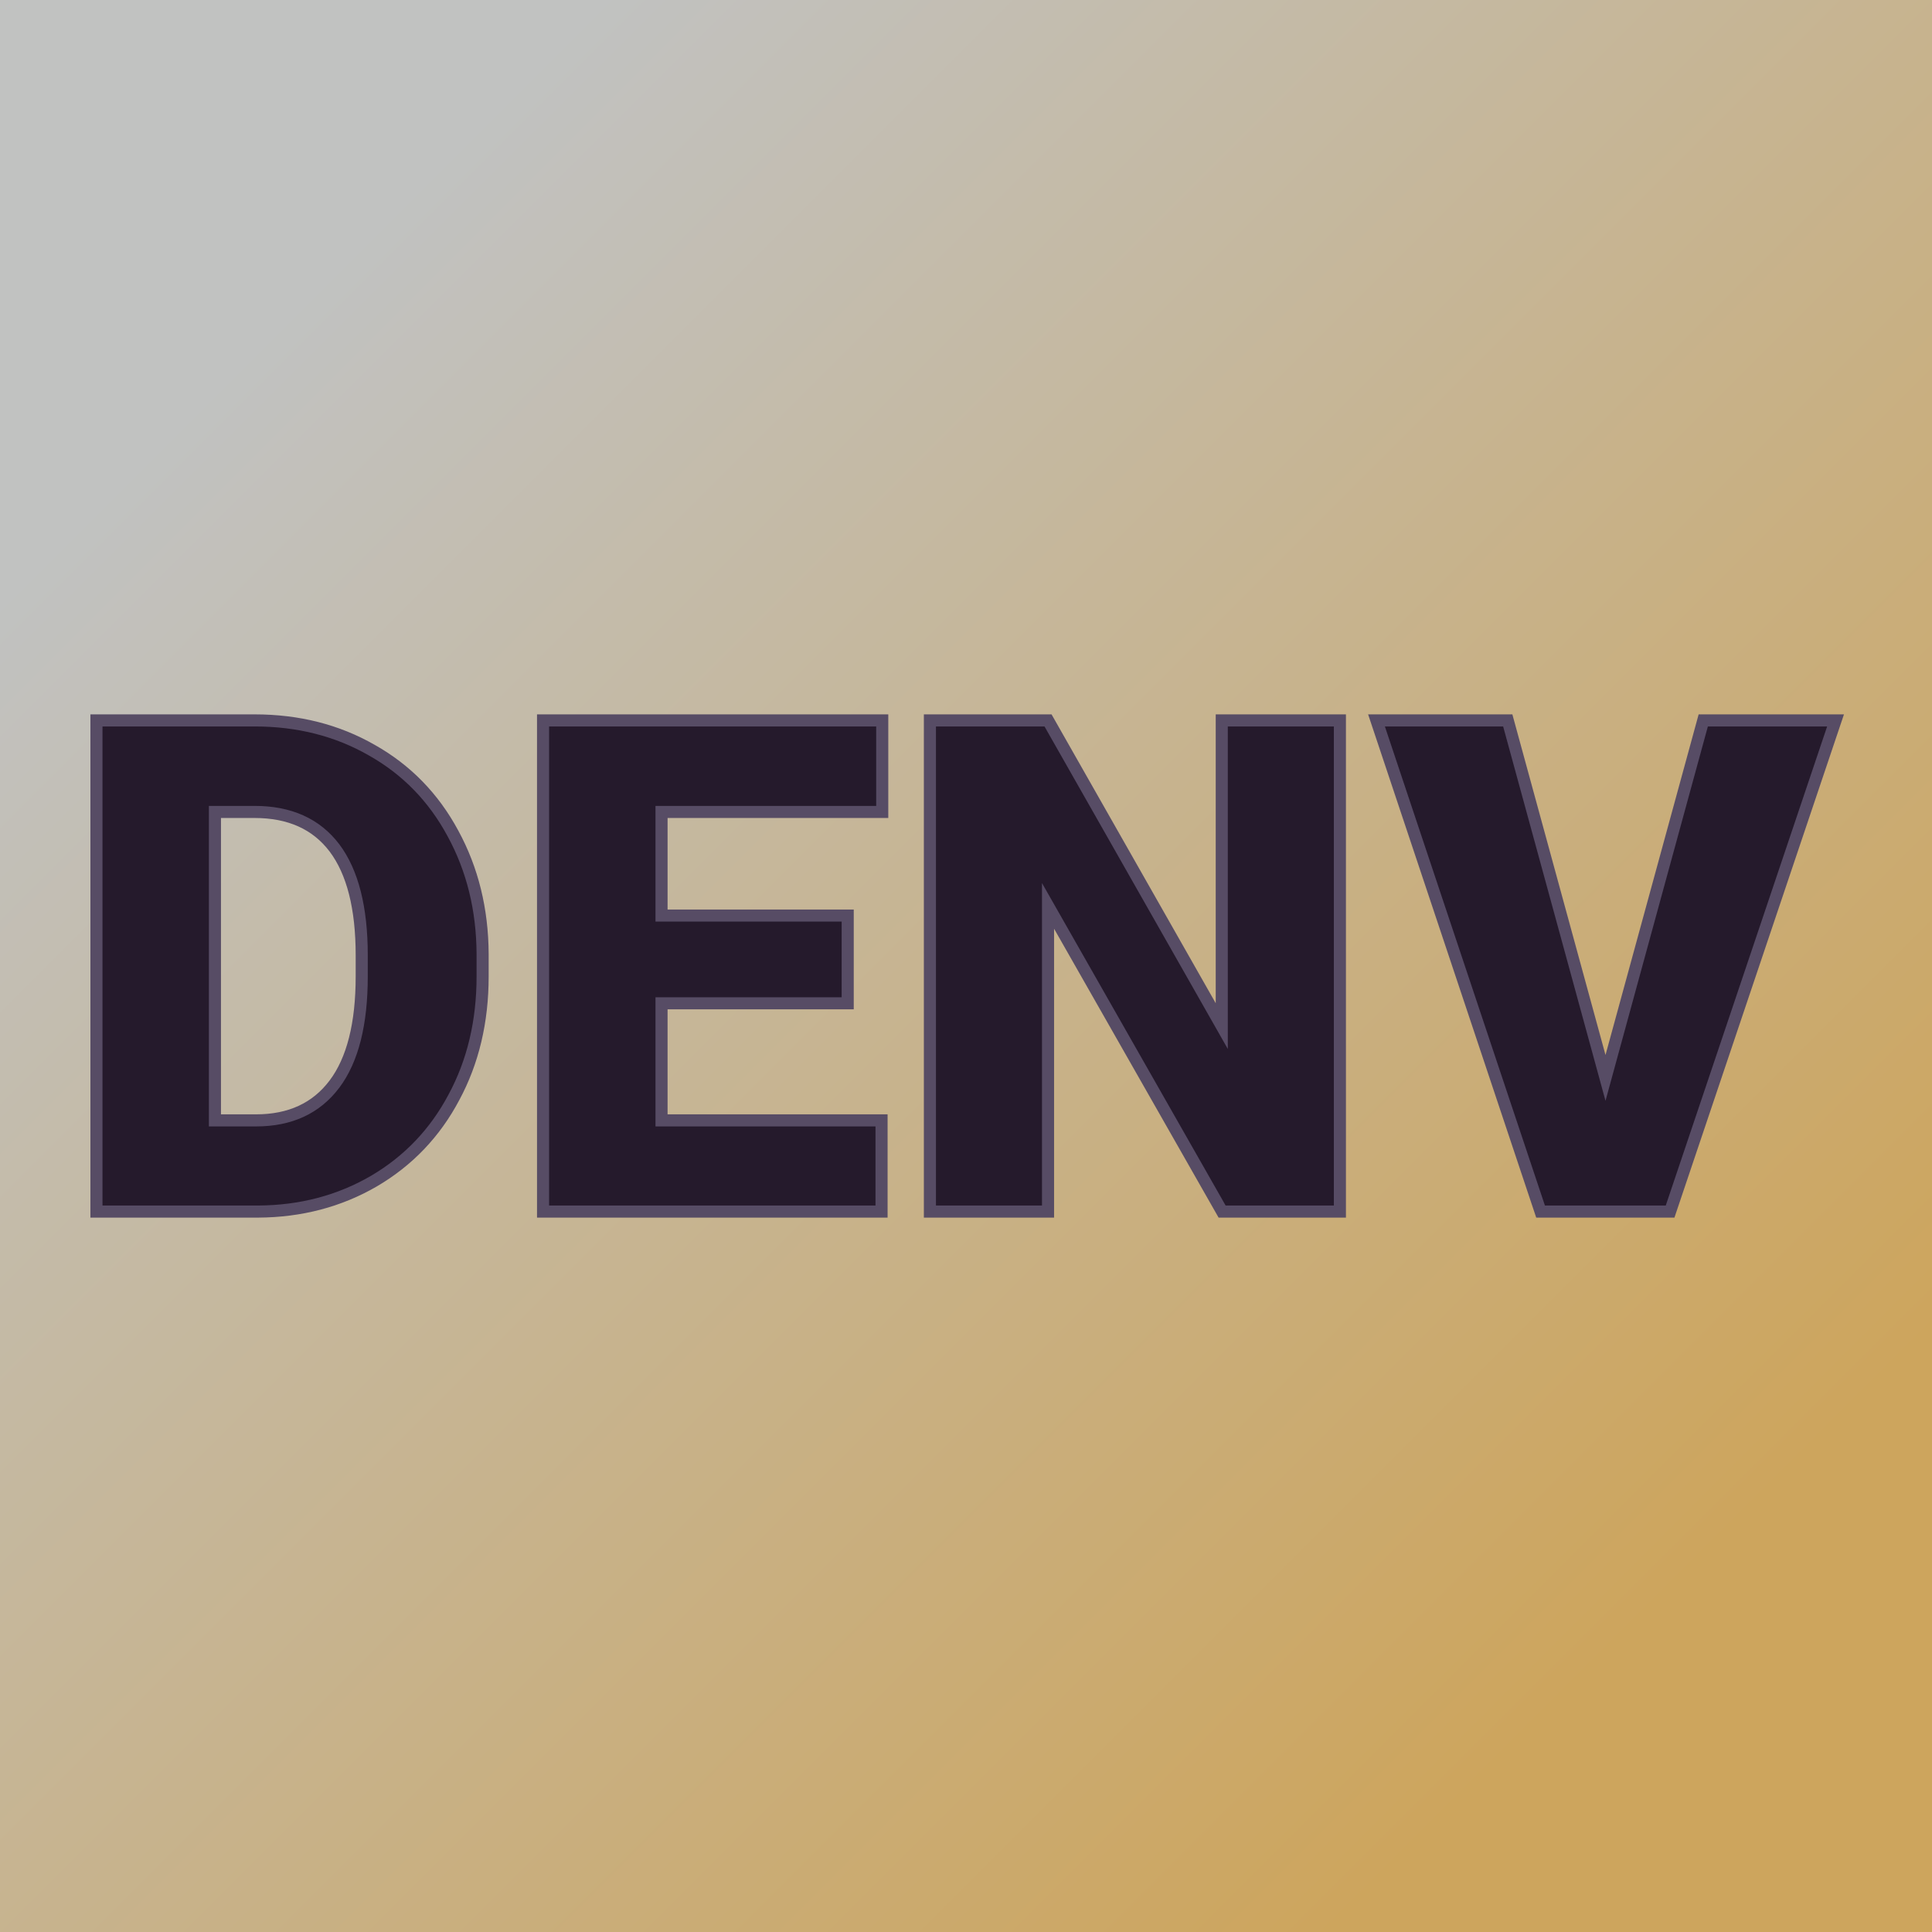
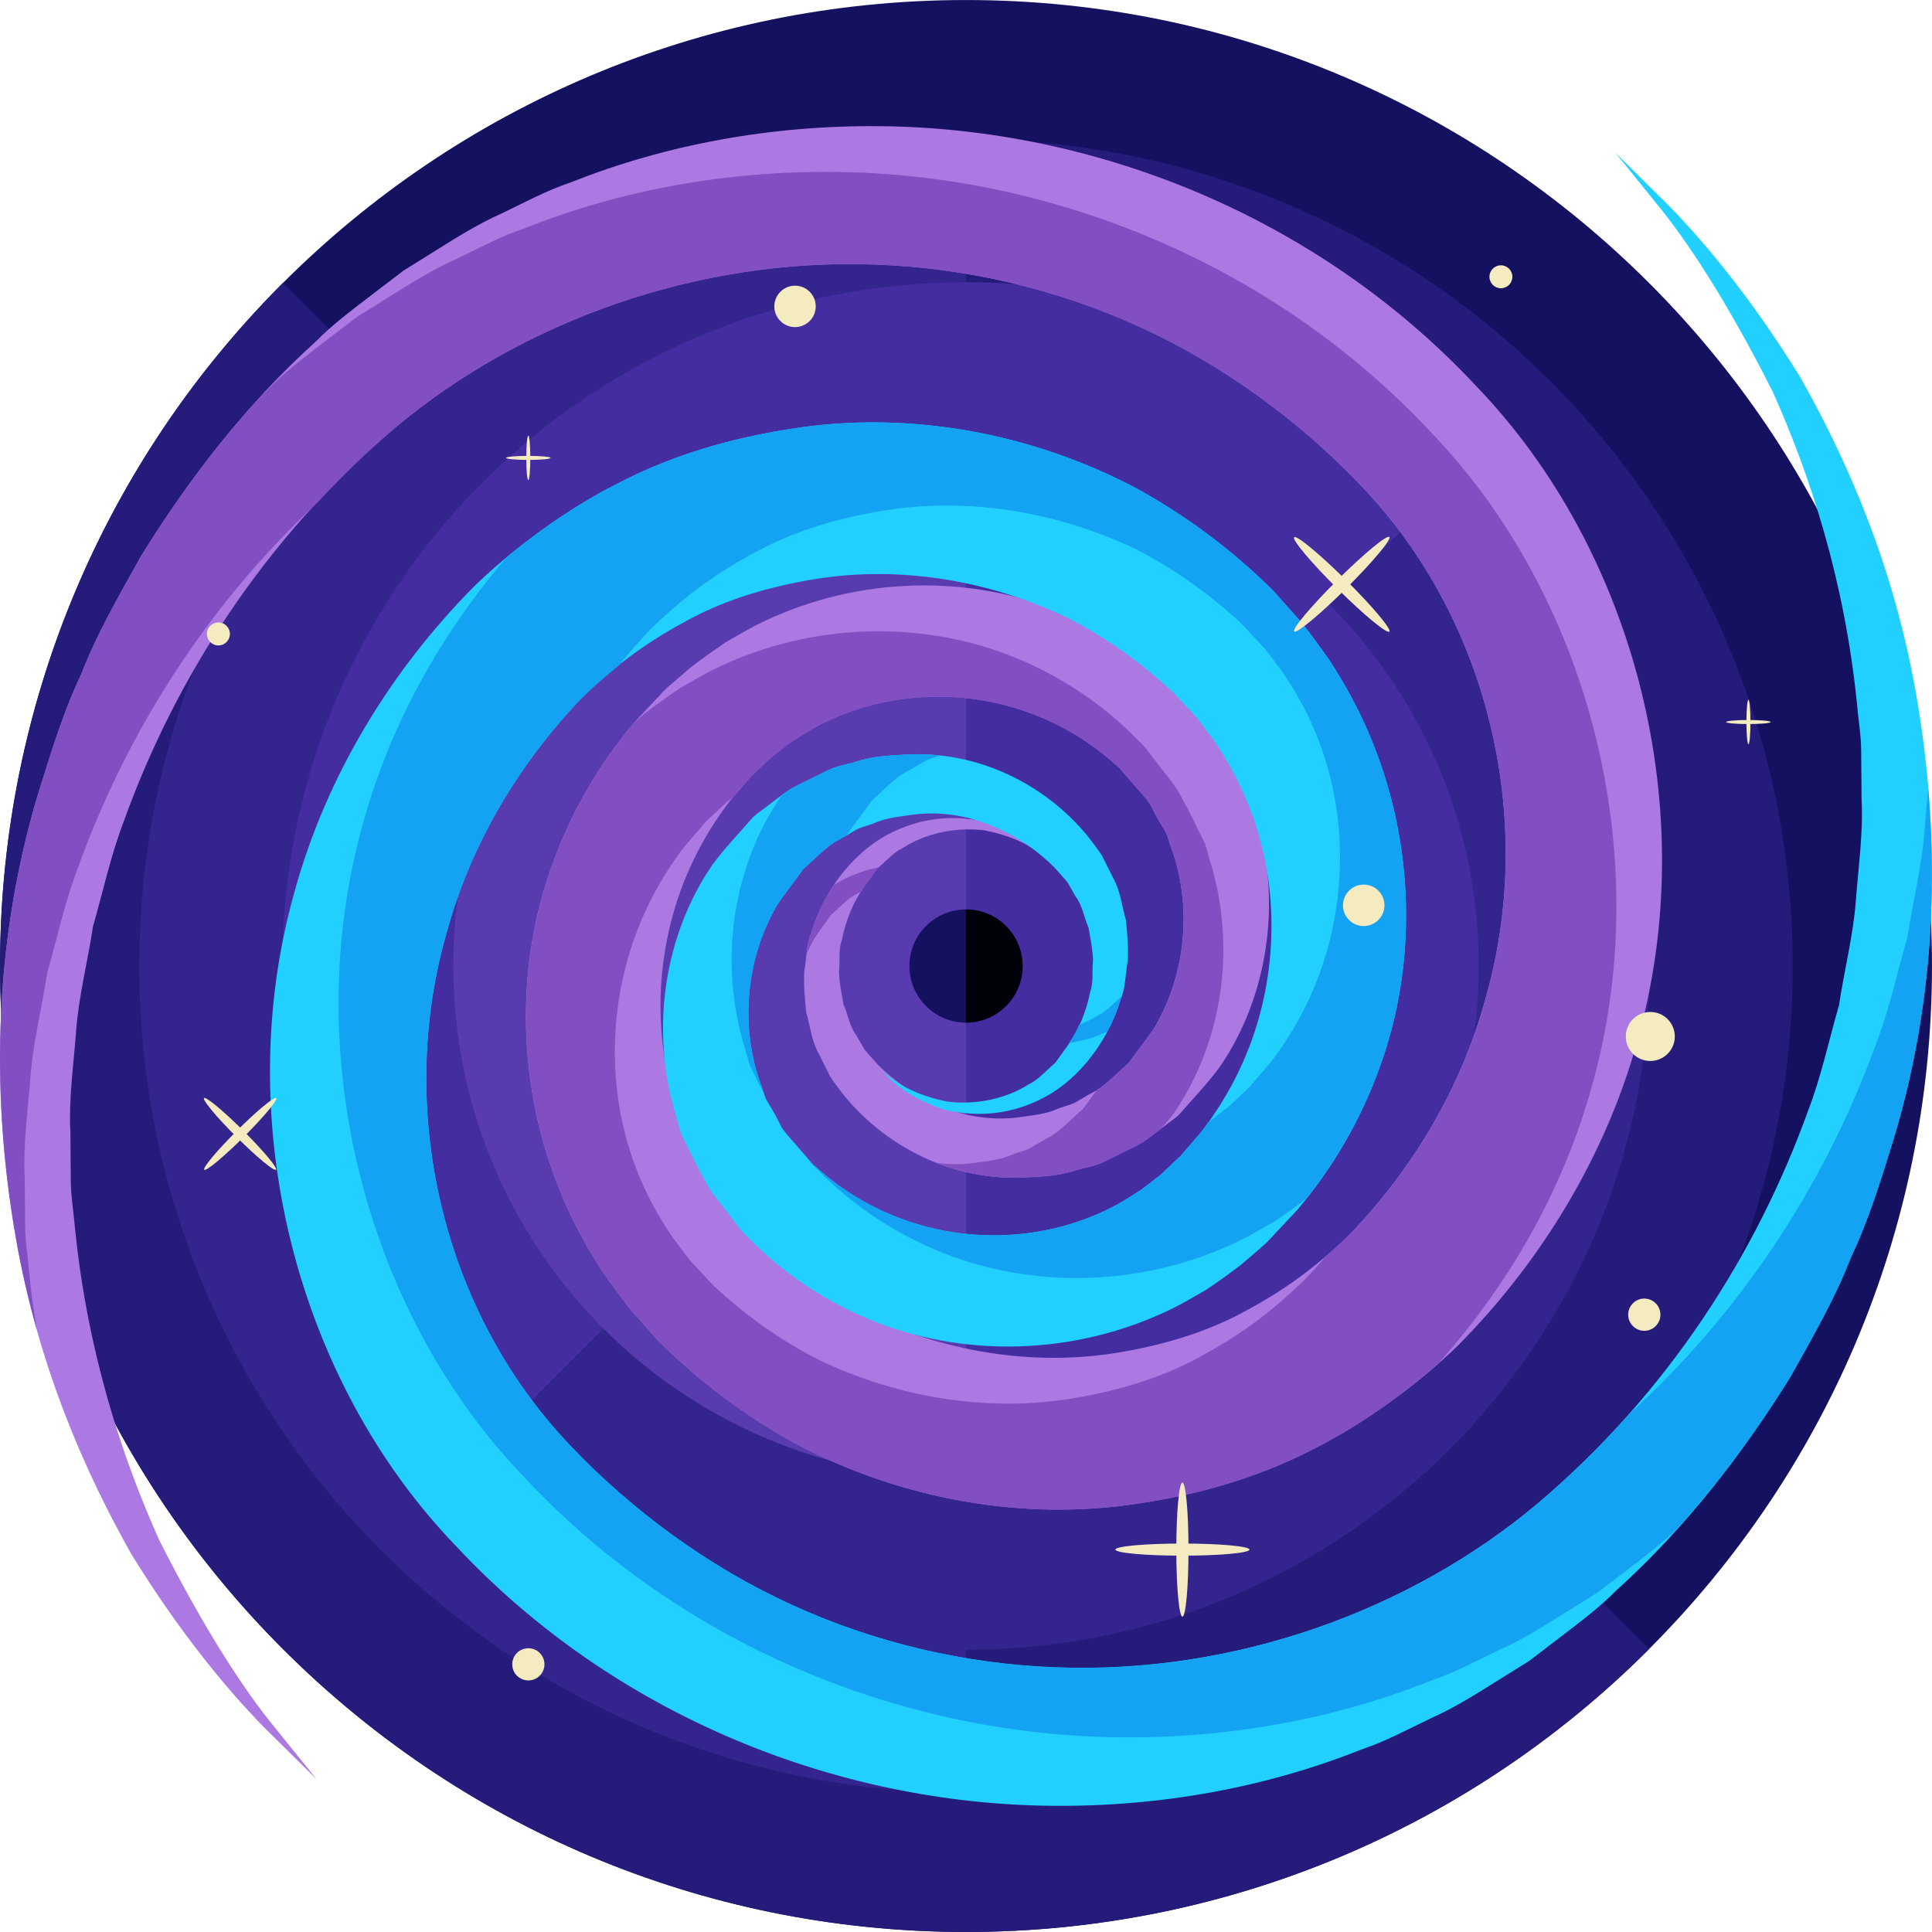
- <svg xmlns="http://www.w3.org/2000/svg" version="1.1" viewBox="0 0 200 200" width="200" height="200">
-   <rect width="200" height="200" fill="url('#gradient')" />
-   <defs>
-     <linearGradient id="gradient" gradientTransform="rotate(45 0.5 0.5)">
-       <stop offset="0%" stop-color="#c1c2c1" />
-       <stop offset="100%" stop-color="#cda55d" />
-     </linearGradient>
-   </defs>
+ <svg xmlns="http://www.w3.org/2000/svg" version="1.1" height="800px" width="800px" id="Layer_1" viewBox="0 0 504.135 504.135" xml:space="preserve">
+   <circle style="fill:#141160;" cx="252.068" cy="252.068" r="252.062" />
  <g>
-     <g fill="#251a2c" transform="matrix(3.575558,0,0,3.575558,6.159373,125.4216)" stroke="#574c65" stroke-width="0.35">
-       <path d="M5.75 0L1.07 0L1.07-14.22L5.65-14.22Q7.54-14.22 9.04-13.36Q10.55-12.51 11.39-10.95Q12.24-9.39 12.25-7.46L12.25-7.46L12.25-6.81Q12.25-4.85 11.42-3.31Q10.60-1.76 9.10-0.88Q7.60-0.01 5.75 0L5.75 0ZM5.65-11.57L4.50-11.57L4.50-2.64L5.69-2.64Q7.17-2.64 7.96-3.69Q8.75-4.74 8.75-6.81L8.75-6.81L8.75-7.42Q8.75-9.48 7.96-10.53Q7.17-11.57 5.65-11.57L5.65-11.57ZM22.82-8.57L22.82-6.03L17.43-6.03L17.43-2.64L23.80-2.64L23.80 0L14.00 0L14.00-14.22L23.82-14.22L23.82-11.57L17.43-11.57L17.43-8.57L22.82-8.57ZM37.07-14.22L37.07 0L33.66 0L28.62-8.85L28.62 0L25.20 0L25.20-14.22L28.62-14.22L33.65-5.37L33.65-14.22L37.07-14.22ZM41.93-14.22L44.76-3.87L47.59-14.22L51.42-14.22L46.63 0L42.88 0L38.13-14.22L41.93-14.22Z" />
-     </g>
+     <path style="fill:#241B7A;" d="M430.315,430.307c-98.446,98.446-258.048,98.414-356.494-0.016   c-98.399-98.43-98.399-258.016,0-356.462" />
+     <circle style="fill:#241B7A;" cx="252.068" cy="252.076" r="215.725" />
  </g>
+   <g>
+     <path style="fill:#33248E;" d="M252.076,467.817C132.93,467.801,36.351,371.214,36.335,252.068   c0.016-119.131,96.61-215.71,215.741-215.733" />
+     <circle style="fill:#33248E;" cx="252.068" cy="252.076" r="178.42" />
+   </g>
+   <g>
+     <path style="fill:#432DA0;" d="M125.888,378.248c-69.664-69.695-69.656-182.65,0.008-252.345   c69.687-69.664,182.65-69.664,252.329,0" />
+     <circle style="fill:#432DA0;" cx="252.068" cy="252.076" r="133.79" />
+   </g>
+   <path style="fill:#583CAF;" d="M252.068,385.857c-73.886,0-133.782-59.896-133.782-133.79c0-73.878,59.896-133.774,133.782-133.782" />
+   <path style="fill:#AC79E2;" d="M82.604,464.272c0,0-4.892-4.844-14.06-13.911c-8.948-9.169-21.425-23.954-34.233-44.772  C22.338,384.376,9.963,356.697,4.056,322.59c-5.868-33.831-6.546-74.232,5.963-115.68c3.214-10.287,6.388-20.897,11.225-31.082  c4.049-10.555,9.87-20.472,15.565-30.736c12.288-19.85,27.231-39.424,45.757-56.123c3.915-4.049,9.342-8.137,14.659-12.201  l7.987-6.097l8.31-5.191c5.545-3.466,11.138-7.01,17.211-9.704c5.963-2.851,11.863-6.081,18.251-8.2  c24.97-9.956,52.571-14.927,80.597-14.651c56.084,0.473,114.16,23.513,155.467,67.655c41.952,43.481,59.132,111.498,42.165,171.173  c-8.287,29.893-24.954,57.249-46.505,79.076c-10.169,9.988-24.615,20.645-38.337,27.443c-14.029,7.247-29.342,11.618-44.709,13.95  c-30.878,4.923-62.755-1.182-89.718-15.336c-13.383-7.294-25.561-16.463-36.163-27.018l-7.144-8.034  c-2.292-2.796-4.892-6.491-7.231-9.736c-4.324-6.632-7.885-13.17-10.823-20.228c-11.744-27.971-12.335-59.597-2.308-86.693  c4.907-13.58,12.264-26.057,21.307-36.738l7.152-7.625l0.449-0.473l1.04-1.008l0.851-0.733l1.694-1.465l3.419-2.946  c2.859-2.198,6.152-4.561,9.232-6.624c3.08-1.725,6.073-3.584,9.24-5.096c25.316-12.288,54.595-12.619,78.572-2.655  c12.004,4.923,22.686,12.272,31.342,21.063l0.835,0.811l0.425,0.402c-0.039-0.032,1.875,2.079,1.197,1.363l1.213,1.591l2.434,3.159  c1.615,2.237,3.214,3.915,4.829,6.577c1.623,2.954,3.182,5.939,4.647,8.94l2.174,4.458c0.551,1.481,0.851,2.954,1.3,4.419  c7.231,23.276,2.891,48.073-9.405,65.898c-3.206,4.34-6.94,8.2-10.342,12.123c-0.417,0.386,0.488-0.37-1.016,0.969l-0.347,0.26  l-0.701,0.504l-1.355,1.032l-2.71,2.048c-1.796,1.355-3.387,2.725-6.152,4.001c-2.505,1.245-4.986,2.473-7.452,3.694  c-2.465,1.197-4.915,1.481-7.341,2.229c-4.789,1.599-9.728,1.694-14.517,1.953c-19.472,0.504-36.313-9.2-46.474-22  c-1.095-1.481-2.166-2.796-3.198-4.403c-0.937-1.906-1.89-3.797-2.828-5.679c-2.127-3.742-2.324-7.491-3.419-11.075  c-0.394-3.671-0.693-7.318-0.496-10.784c0.638-3.45,0.512-6.924,1.843-10.004c3.718-12.501,12.485-22.126,21.102-26.183  c9.358-4.592,17.983-4.167,24.45-2.733c12.902,4.025,16.707,10.783,16.951,10.287c-0.134,0.48-4.955-5.742-17.4-8.074  c-6.081-0.748-14.273,0.118-21.362,4.671c-1.796,0.796-3.552,2.623-5.419,4.317l-1.394,1.276c0.024,0.055-0.591,0.866-0.851,1.237  c-0.709,0.985-1.434,1.969-2.143,2.97c-2.875,3.978-4.955,8.893-5.994,14.21c-0.922,2.576-0.417,5.474-0.74,8.239  c0.11,2.82,0.662,5.687,1.197,8.531c1.166,2.623,1.623,5.884,3.34,8.05l2.079,3.631c1,1.292,2.332,2.647,3.497,3.986  c8.641,8.696,22.252,15.573,36.596,13.8c3.529-0.536,7.144-0.772,10.5-2.292c1.638-0.677,3.608-1,4.986-1.906  c1.426-0.874,2.836-1.694,4.285-2.473c2.505-1.048,7.373-6.105,9.129-7.538c2.237-3.23,4.813-6.262,6.94-9.602  c7.979-13.777,9.846-31.681,3.812-47.506c-0.339-0.985-0.599-2.064-1-2.97l-1.473-2.426c-0.945-1.615-1.82-3.253-2.655-4.939  c-1.126-1.796-3.293-3.923-4.892-5.892l-2.615-3.017l-1.308-1.512c-0.906-0.969,0.819,0.922,0.52,0.63l-0.331-0.268l-0.654-0.536  c-6.751-6.065-14.761-10.823-23.521-13.785c-17.416-6.065-37.904-4.915-54.784,4.293c-2.111,1.126-4.08,2.544-6.128,3.749  l-5.159,3.978l-3.261,3.088l-1.631,1.536l-0.835,0.788c-0.268,0.244,0.882-0.803,0.252-0.197l-0.307,0.37l-5.002,5.805  c-6.215,8.097-11.083,17.313-14.155,27.175c-6.12,19.692-5.38,42.031,3.474,61.361c2.127,4.797,4.923,9.539,7.782,13.706  c1.56,1.922,2.615,3.647,4.458,5.845l6.018,6.443c8.216,7.664,17.4,14.218,27.427,19.354c20.22,9.704,43.646,13.848,66.245,10.106  c11.248-1.859,22.418-5.049,32.555-10.476c10.508-5.632,18.322-11.138,27.782-20.244c16.597-17.219,29.2-38.368,35.493-61.503  c13.351-46.238,1.15-98.627-31.988-133.537c-16.148-17.109-36.47-32.004-58.108-41.85c-21.772-9.972-45.347-15.423-68.766-16.297  c-46.86-1.851-92.711,14.935-125.661,42.614c-34.091,28.767-57.352,65.504-70.648,102.4c-3.545,9.169-5.514,18.645-8.137,27.695  c-1.402,9.318-3.757,18.337-4.403,27.325c-0.677,8.972-1.961,17.77-1.489,26.356c0.032,4.293,0.071,8.523,0.095,12.705  c0.047,4.183,0.764,8.247,1.095,12.296c3.245,32.335,12.28,59.786,21.945,81.353c10.657,21.157,20.645,36.935,28.672,47.096  C78.288,458.908,82.604,464.272,82.604,464.272z" />
+   <g>
+     <path style="fill:#814FC1;" d="M210.455,248.933c0.937-2.087,1.985-4.096,3.253-5.845c0.725-1.008,1.441-1.993,2.143-2.97   c0.26-0.378,0.882-1.189,0.859-1.245l1.386-1.268c1.867-1.694,3.631-3.521,5.419-4.324c0.417-0.268,0.866-0.41,1.3-0.654   c0.307-0.473,0.488-1.024,0.819-1.473c0.717-1,1.441-1.993,2.143-2.97c0.26-0.37,0.874-1.182,0.851-1.237l0.693-0.638   c-2.733,0.575-5.537,1.386-8.468,2.828c-1.103,0.52-2.198,1.142-3.308,1.835c-2.45,3.671-4.498,7.845-5.853,12.422   C210.951,245.128,210.675,247.003,210.455,248.933z" />
+     <path style="fill:#814FC1;" d="M137.042,59.524c-6.396,2.111-12.288,5.341-18.251,8.2c-6.065,2.702-11.658,6.231-17.211,9.712   l-8.302,5.183l-7.995,6.097c-5.325,4.064-10.744,8.153-14.659,12.201c-0.843,0.764-1.591,1.599-2.418,2.371   c-12.099,13.139-22.481,27.396-31.405,41.819c-5.695,10.264-11.516,20.181-15.565,30.736c-4.836,10.185-8.011,20.795-11.225,31.082   c-12.493,41.44-11.815,81.841-5.947,115.673c1.465,8.491,3.332,16.573,5.506,24.261c-0.764-4.726-1.434-9.523-1.93-14.494   c-0.331-4.033-1.048-8.09-1.087-12.28c-0.024-4.183-0.071-8.413-0.102-12.705c-0.465-8.602,0.819-17.384,1.497-26.356   c0.654-9.003,2.993-18.014,4.403-27.333c2.623-9.043,4.592-18.519,8.153-27.687c12.17-33.776,32.784-67.356,62.362-94.878   c6.286-6.774,12.95-13.32,20.204-19.448c32.957-27.68,78.801-44.465,125.661-42.614c23.426,0.866,47.002,6.325,68.766,16.297   c21.638,9.846,41.96,24.741,58.108,41.85c33.138,34.918,45.34,87.3,31.988,133.537c-6.294,23.135-18.889,44.284-35.493,61.503   c-2.135,2.048-4.151,3.86-6.152,5.569c-1.867,2.182-3.781,4.309-5.782,6.372c-9.452,9.09-17.266,14.612-27.766,20.244   c-10.153,5.427-21.315,8.617-32.555,10.461c-22.615,3.742-46.041-0.402-66.261-10.09c-10.027-5.136-19.212-11.705-27.42-19.354   l-6.018-6.443c-1.843-2.213-2.899-3.923-4.458-5.86c-2.851-4.151-5.664-8.909-7.775-13.706c-8.862-19.306-9.61-41.645-3.474-61.345   c3.064-9.862,7.932-19.086,14.155-27.183l4.986-5.805l0.323-0.378c0.614-0.607-0.528,0.441-0.26,0.197l0.827-0.78l1.631-1.536   l3.261-3.088l2.064-1.583l4.096-4.766l0.307-0.37c0.63-0.607-0.52,0.441-0.252,0.197l0.835-0.788l1.631-1.536l3.261-3.088   l5.159-3.978c2.056-1.205,4.025-2.623,6.128-3.749c16.888-9.208,37.368-10.358,54.784-4.293c8.759,2.954,16.77,7.712,23.521,13.785   l0.654,0.536l0.331,0.268c0.291,0.291-1.434-1.591-0.52-0.63l1.308,1.512l2.615,3.017c1.599,1.969,3.773,4.096,4.892,5.892   c0.827,1.694,1.709,3.332,2.655,4.939l1.473,2.426c0.402,0.906,0.662,1.985,1,2.97c6.034,15.825,4.159,33.729-3.812,47.506   c-2.127,3.34-4.703,6.372-6.94,9.602c-1.599,1.292-5.679,5.459-8.31,7.018c-1.237,1.631-2.458,3.245-3.631,4.923   c-1.757,1.418-6.617,6.491-9.121,7.538c-1.449,0.772-2.859,1.583-4.277,2.473c-1.386,0.89-3.356,1.229-5.002,1.906   c-3.356,1.52-6.971,1.741-10.492,2.276c-3.096,0.386-6.136,0.307-9.129-0.063c6.672,2.584,13.958,4.064,21.717,3.86   c4.781-0.26,9.72-0.354,14.517-1.953c2.426-0.756,4.868-1.032,7.341-2.229c2.465-1.213,4.947-2.45,7.452-3.694   c2.773-1.276,4.364-2.647,6.152-4.001l1.126-0.843c1.15-1.371,2.347-2.71,3.411-4.151c12.304-17.849,16.636-42.63,9.413-65.906   c-0.457-1.465-0.748-2.938-1.308-4.411l-2.174-4.466c-1.449-3.001-3.017-5.986-4.632-8.932c-1.631-2.67-3.214-4.348-4.836-6.569   L300.322,197l-1.197-1.591c0.662,0.717-1.252-1.394-1.213-1.355l-0.418-0.402l-0.827-0.811   c-8.665-8.799-19.354-16.132-31.35-21.063c-23.977-9.964-53.248-9.626-78.572,2.647c-3.159,1.52-6.152,3.379-9.247,5.096   c-3.08,2.064-6.365,4.427-9.224,6.624l-2.592,2.237l-0.079,0.087c-9.043,10.673-16.4,23.15-21.307,36.738   c-10.027,27.097-9.437,58.73,2.308,86.693c2.938,7.058,6.498,13.603,10.823,20.228c2.339,3.245,4.939,6.94,7.231,9.736l7.144,8.034   c10.602,10.555,22.78,19.724,36.163,27.018c26.963,14.155,58.841,20.259,89.718,15.336c15.368-2.339,30.681-6.711,44.709-13.95   c11.563-5.727,23.473-14.186,33.083-22.693c18.306-20.535,32.421-45.182,39.826-71.893c16.983-59.683-0.197-127.701-42.157-171.181   c-41.354-44.15-99.415-67.19-155.498-67.671C189.612,44.59,162.011,49.56,137.042,59.524z" />
+   </g>
+   <path style="fill:#22D0FF;" d="M421.54,39.879c0,0,4.884,4.836,14.052,13.903c8.948,9.169,21.433,23.962,34.233,44.765  c11.981,21.22,24.355,48.9,30.247,83.015c5.884,33.824,6.546,74.224-5.963,115.673c-3.206,10.295-6.38,20.89-11.225,31.074  c-4.049,10.555-9.862,20.48-15.557,30.736c-12.28,19.85-27.231,39.432-45.757,56.123c-3.923,4.049-9.342,8.137-14.659,12.201  l-7.987,6.105l-8.31,5.167c-5.553,3.474-11.138,7.018-17.203,9.704c-5.986,2.859-11.871,6.089-18.259,8.2  c-24.97,9.956-52.563,14.935-80.597,14.659c-56.084-0.48-114.168-23.505-155.475-67.679C77.13,360.06,59.95,292.035,76.941,232.368  c8.263-29.877,24.93-57.234,46.505-79.076c10.153-9.98,24.6-20.645,38.321-27.435c14.029-7.255,29.326-11.611,44.717-13.966  c30.862-4.923,62.748,1.197,89.71,15.344c13.391,7.302,25.561,16.463,36.155,27.01l7.152,8.042c2.3,2.788,4.884,6.483,7.231,9.728  c4.332,6.64,7.885,13.178,10.823,20.228c11.737,27.971,12.335,59.605,2.292,86.717c-4.899,13.572-12.249,26.033-21.307,36.722  l-7.136,7.617l-0.457,0.48l-1.032,1.016l-0.851,0.725l-1.694,1.481l-3.419,2.938c-2.859,2.198-6.152,4.569-9.232,6.632  c-3.088,1.725-6.073,3.584-9.247,5.088c-25.309,12.28-54.587,12.619-78.557,2.647c-11.997-4.923-22.701-12.264-31.35-21.063  l-0.835-0.803l-0.41-0.402c0.031,0.032-1.89-2.079-1.213-1.371l-1.213-1.583l-2.434-3.167c-1.631-2.213-3.214-3.907-4.829-6.569  c-1.623-2.954-3.182-5.939-4.655-8.925l-2.174-4.474c-0.536-1.481-0.851-2.938-1.292-4.419c-7.223-23.276-2.883-48.073,9.405-65.898  c3.198-4.324,6.94-8.208,10.335-12.123c0.433-0.394-0.488,0.37,1.048-0.977l0.323-0.26l0.693-0.512l1.363-1.024l2.718-2.048  c1.804-1.347,3.403-2.725,6.152-4.001c2.497-1.237,5.002-2.473,7.459-3.679c2.458-1.197,4.907-1.481,7.326-2.237  c4.789-1.599,9.736-1.686,14.541-1.953c19.456-0.496,36.289,9.2,46.458,21.992c1.087,1.489,2.166,2.804,3.19,4.403  c0.945,1.914,1.89,3.812,2.836,5.679c2.127,3.742,2.324,7.499,3.419,11.083c0.402,3.663,0.693,7.31,0.496,10.784  c-0.646,3.45-0.52,6.924-1.851,10.004c-3.718,12.509-12.477,22.126-21.094,26.183c-9.358,4.584-17.975,4.167-24.458,2.725  c-12.895-4.017-16.707-10.784-16.951-10.295c0.142-0.48,4.97,5.75,17.408,8.09c6.081,0.756,14.273-0.126,21.354-4.663  c1.804-0.819,3.56-2.647,5.427-4.34l1.378-1.26c-0.016-0.063,0.599-0.859,0.866-1.245c0.701-0.985,1.418-1.953,2.143-2.97  c2.875-3.986,4.939-8.893,5.986-14.202c0.914-2.584,0.41-5.474,0.74-8.247c-0.118-2.812-0.662-5.695-1.197-8.531  c-1.166-2.623-1.623-5.892-3.348-8.05l-2.072-3.647c-1-1.284-2.339-2.639-3.497-3.978c-8.641-8.696-22.26-15.573-36.596-13.792  c-3.529,0.536-7.144,0.764-10.484,2.292c-1.662,0.677-3.623,1-5.01,1.906c-1.426,0.89-2.82,1.701-4.285,2.473  c-2.497,1.04-7.365,6.113-9.114,7.53c-2.237,3.245-4.813,6.27-6.947,9.61c-7.979,13.777-9.846,31.673-3.812,47.506  c0.354,0.969,0.599,2.048,1.016,2.954l1.449,2.434c0.953,1.615,1.827,3.261,2.655,4.955c1.134,1.788,3.293,3.923,4.892,5.892  l2.623,3.001l1.315,1.52c0.898,0.969-0.819-0.906-0.52-0.63l0.315,0.276l0.662,0.536c6.743,6.065,14.769,10.815,23.52,13.785  c17.416,6.065,37.896,4.907,54.776-4.309c2.119-1.126,4.08-2.521,6.136-3.742l5.159-3.986l3.261-3.096l1.631-1.536l0.835-0.772  c0.268-0.26-0.874,0.788-0.252,0.181l0.307-0.37l4.994-5.797c6.223-8.105,11.083-17.321,14.163-27.183  c6.105-19.692,5.372-42.031-3.474-61.353c-2.119-4.797-4.923-9.539-7.782-13.706c-1.568-1.938-2.623-3.647-4.458-5.868l-6.018-6.435  c-8.216-7.656-17.4-14.21-27.427-19.361c-20.228-9.704-43.646-13.832-66.261-10.09c-11.232,1.851-22.402,5.033-32.555,10.468  c-10.492,5.624-18.306,11.146-27.766,20.244c-16.605,17.235-29.216,38.384-35.509,61.519c-13.336,46.23-1.142,98.619,31.996,133.522  c16.14,17.124,36.462,32.012,58.1,41.858c21.78,9.972,45.347,15.415,68.773,16.289c46.868,1.843,92.711-14.935,125.661-42.614  c34.107-28.767,57.344-65.505,70.648-102.4c3.537-9.153,5.506-18.645,8.137-27.695c1.402-9.311,3.742-18.33,4.403-27.333  c0.677-8.972,1.953-17.762,1.497-26.348c-0.039-4.293-0.087-8.531-0.102-12.705c-0.032-4.183-0.756-8.247-1.095-12.288  c-3.245-32.327-12.272-59.778-21.945-81.361c-10.665-21.15-20.645-36.935-28.672-47.088C425.849,45.235,421.54,39.879,421.54,39.879  z" />
+   <g>
+     <path style="fill:#14A2F2;" d="M437.483,399.059c11.406-12.642,21.323-26.23,29.846-40.015   c5.695-10.264,11.508-20.181,15.557-30.736c4.844-10.185,8.019-20.787,11.225-31.074c9.649-31.972,11.406-63.275,9.035-91.451   c-0.323,3.765-0.709,7.546-0.992,11.374c-0.662,9.003-3.009,18.022-4.411,27.333c-2.631,9.051-4.6,18.534-8.137,27.695   c-12.493,34.643-33.879,69.081-64.677,96.981c-7.278,8.184-15.21,15.998-23.859,23.308c-32.957,27.68-78.793,44.465-125.661,42.614   c-23.434-0.874-47.002-6.325-68.773-16.289c-21.638-9.846-41.96-24.741-58.1-41.858c-33.146-34.911-45.34-87.292-32.004-133.53   c6.294-23.142,18.897-44.284,35.509-61.519c3.285-3.151,6.357-5.766,9.405-8.208c2.702-3.34,5.514-6.601,8.483-9.689   c9.46-9.09,17.274-14.612,27.782-20.244c10.138-5.419,21.307-8.609,32.555-10.468c22.615-3.742,46.025,0.394,66.269,10.09   c10.012,5.152,19.196,11.705,27.404,19.361l6.018,6.435c1.843,2.213,2.891,3.923,4.458,5.868c2.851,4.159,5.679,8.909,7.79,13.698   c8.838,19.33,9.594,41.661,3.466,61.361c-3.064,9.862-7.924,19.078-14.155,27.168l-5.002,5.813l-0.299,0.37   c-0.622,0.599,0.512-0.449,0.252-0.197l-0.843,0.788l-1.615,1.536l-3.277,3.096l-5.151,3.97c-0.118,0.063-0.221,0.142-0.339,0.197   c-0.544,0.772-1.048,1.583-1.623,2.339l-4.994,5.797l-0.307,0.37c-0.622,0.599,0.52-0.449,0.252-0.181l-0.835,0.772l-1.631,1.536   l-3.261,3.096l-5.159,3.986c-2.064,1.213-4.025,2.615-6.136,3.742c-16.888,9.216-37.36,10.366-54.776,4.309   c-8.751-2.97-16.778-7.719-23.52-13.785l-0.662-0.536l-0.315-0.276c-0.299-0.276,1.426,1.599,0.52,0.63l-1.315-1.52l-1.827-2.111   l0.142,0.197l1.221,1.583c-0.67-0.709,1.237,1.402,1.205,1.371l0.417,0.402l0.827,0.803c8.665,8.799,19.354,16.124,31.35,21.063   c23.969,9.972,53.248,9.633,78.572-2.647c3.151-1.52,6.168-3.387,9.24-5.104c2.702-1.804,5.506-3.828,8.097-5.782   c8.019-10.043,14.643-21.496,19.125-33.91c10.043-27.112,9.444-58.746-2.292-86.717c-2.938-7.058-6.491-13.596-10.823-20.228   c-2.347-3.245-4.931-6.94-7.231-9.728l-7.152-8.042c-10.594-10.539-22.764-19.708-36.155-27.01   c-26.963-14.139-58.849-20.259-89.71-15.344c-15.392,2.355-30.688,6.711-44.717,13.966c-10.153,5.025-20.708,12.186-29.641,19.621   c-17.069,19.952-30.255,43.536-37.297,68.994c-16.983,59.676,0.197,127.709,42.157,171.166   c41.299,44.15,99.383,67.198,155.475,67.679c28.034,0.26,55.619-4.71,80.581-14.659c6.396-2.127,12.296-5.341,18.267-8.2   c6.057-2.694,11.642-6.231,17.195-9.704l8.31-5.183l7.995-6.089C429.346,406.014,433.789,402.525,437.483,399.059z" />
+     <path style="fill:#14A2F2;" d="M292.682,259.953l-0.677,0.63c-1.875,1.694-3.639,3.521-5.427,4.34   c-1.607,1.016-3.277,1.812-4.962,2.489c-0.78,1.678-1.654,3.277-2.662,4.766c3.206-0.504,6.522-1.355,10.019-3.033   c1.386-2.615,2.568-5.419,3.45-8.381C292.54,260.504,292.595,260.228,292.682,259.953z" />
+     <path style="fill:#14A2F2;" d="M202.672,236.369c2.135-3.34,4.71-6.372,6.947-9.61c1.757-1.418,6.617-6.491,9.114-7.53   c0.756-0.394,1.465-0.843,2.198-1.268c2.048-3.127,4.458-6.034,6.577-9.098c1.764-1.426,6.617-6.491,9.137-7.538   c1.441-0.78,2.851-1.591,4.269-2.473c1.213-0.796,2.883-1.166,4.387-1.701c-2.426-0.268-4.915-0.386-7.428-0.323   c-4.797,0.268-9.744,0.354-14.541,1.953c-2.418,0.748-4.86,1.04-7.326,2.237c-2.458,1.205-4.962,2.442-7.459,3.679   c-1.906,0.89-3.245,1.827-4.49,2.765c-0.071,0.095-0.165,0.181-0.228,0.284c-12.296,17.833-16.636,42.63-9.413,65.898   c0.441,1.481,0.756,2.938,1.308,4.419l2.158,4.474c0.473,0.953,1.016,1.906,1.497,2.875c-0.158-0.52-0.339-1.032-0.52-1.536   C192.826,268.042,194.693,250.146,202.672,236.369z" />
+   </g>
+   <g>
+     <ellipse transform="matrix(-0.7087 -0.7055 0.7055 -0.7087 -101.7386 549.7513)" style="fill:#F4EBC1;" cx="62.624" cy="295.879" rx="13.249" ry="1.205" />
+     <ellipse transform="matrix(0.7087 -0.7055 0.7055 0.7087 -190.4882 130.4142)" style="fill:#F4EBC1;" cx="62.685" cy="295.885" rx="13.249" ry="1.205" />
+     <ellipse style="fill:#F4EBC1;" cx="456.238" cy="188.399" rx="0.528" ry="5.805" />
+     <ellipse style="fill:#F4EBC1;" cx="456.238" cy="188.406" rx="5.813" ry="0.528" />
+     <ellipse style="fill:#F4EBC1;" cx="137.853" cy="119.475" rx="0.528" ry="5.805" />
+     <ellipse style="fill:#F4EBC1;" cx="137.853" cy="119.483" rx="5.813" ry="0.528" />
+     <ellipse transform="matrix(-0.7101 -0.7041 0.7041 -0.7101 491.3557 507.3044)" style="fill:#F4EBC1;" cx="350.114" cy="152.499" rx="17.487" ry="1.583" />
+     <ellipse transform="matrix(0.7095 -0.7047 0.7047 0.7095 -5.7187 291.0193)" style="fill:#F4EBC1;" cx="350.125" cy="152.446" rx="17.487" ry="1.583" />
+     <ellipse style="fill:#F4EBC1;" cx="308.538" cy="404.352" rx="1.591" ry="17.495" />
+     <ellipse style="fill:#F4EBC1;" cx="308.546" cy="404.352" rx="17.487" ry="1.583" />
+     <circle style="fill:#F4EBC1;" cx="56.988" cy="165.422" r="3.001" />
+     <circle style="fill:#F4EBC1;" cx="391.647" cy="72.222" r="2.993" />
+     <circle style="fill:#F4EBC1;" cx="355.847" cy="236.235" r="5.411" />
+     <circle style="fill:#F4EBC1;" cx="207.453" cy="79.949" r="5.404" />
+     <circle style="fill:#F4EBC1;" cx="429.063" cy="343.054" r="4.206" />
+     <path style="fill:#F4EBC1;" d="M142.067,434.292c0,2.324-1.875,4.198-4.183,4.198c-2.355,0-4.222-1.875-4.222-4.198   c0-2.324,1.867-4.198,4.222-4.198C140.192,430.094,142.067,431.969,142.067,434.292z" />
+     <path style="fill:#F4EBC1;" d="M437.026,270.46c0,3.521-2.867,6.388-6.396,6.388c-3.552,0-6.396-2.859-6.396-6.388   c0-3.537,2.836-6.396,6.396-6.396C434.159,264.056,437.026,266.924,437.026,270.46z" />
+   </g>
+   <circle style="fill:#141160;" cx="252.068" cy="252.076" r="14.769" />
+   <path style="fill:#00000A;" d="M252.068,237.306c8.153,0,14.769,6.609,14.769,14.769c0,8.153-6.617,14.769-14.769,14.769" />
</svg>
